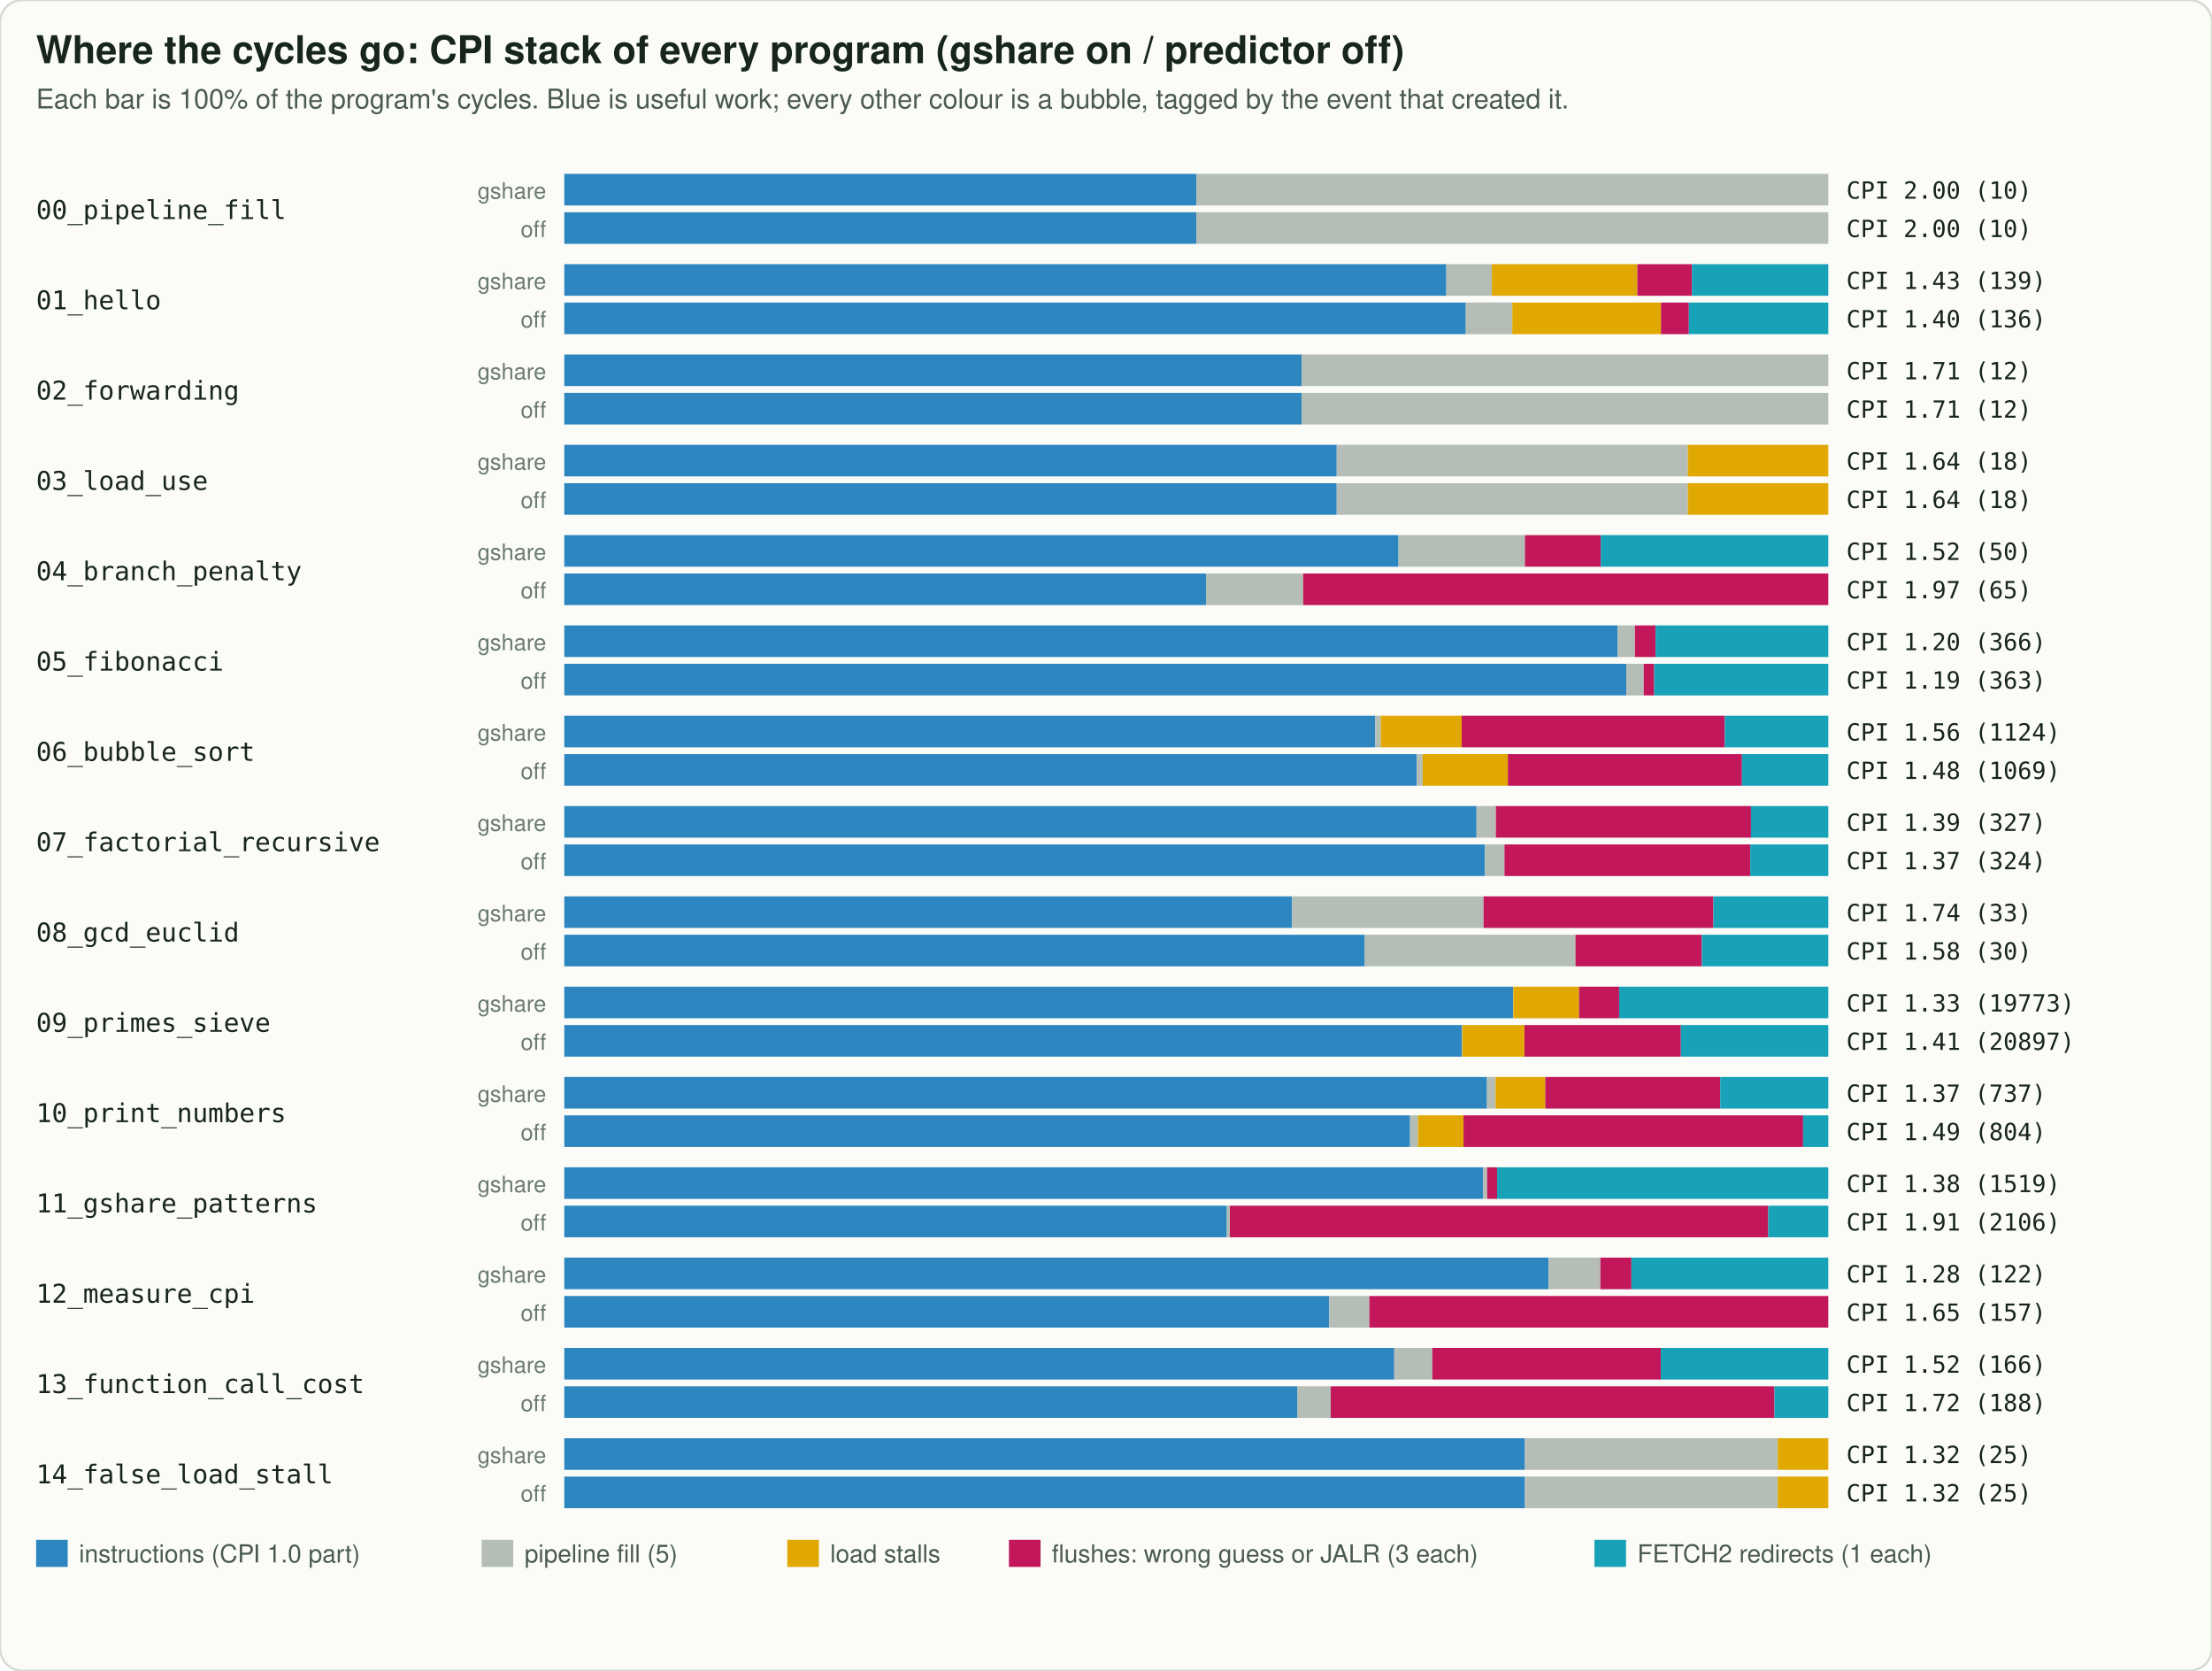
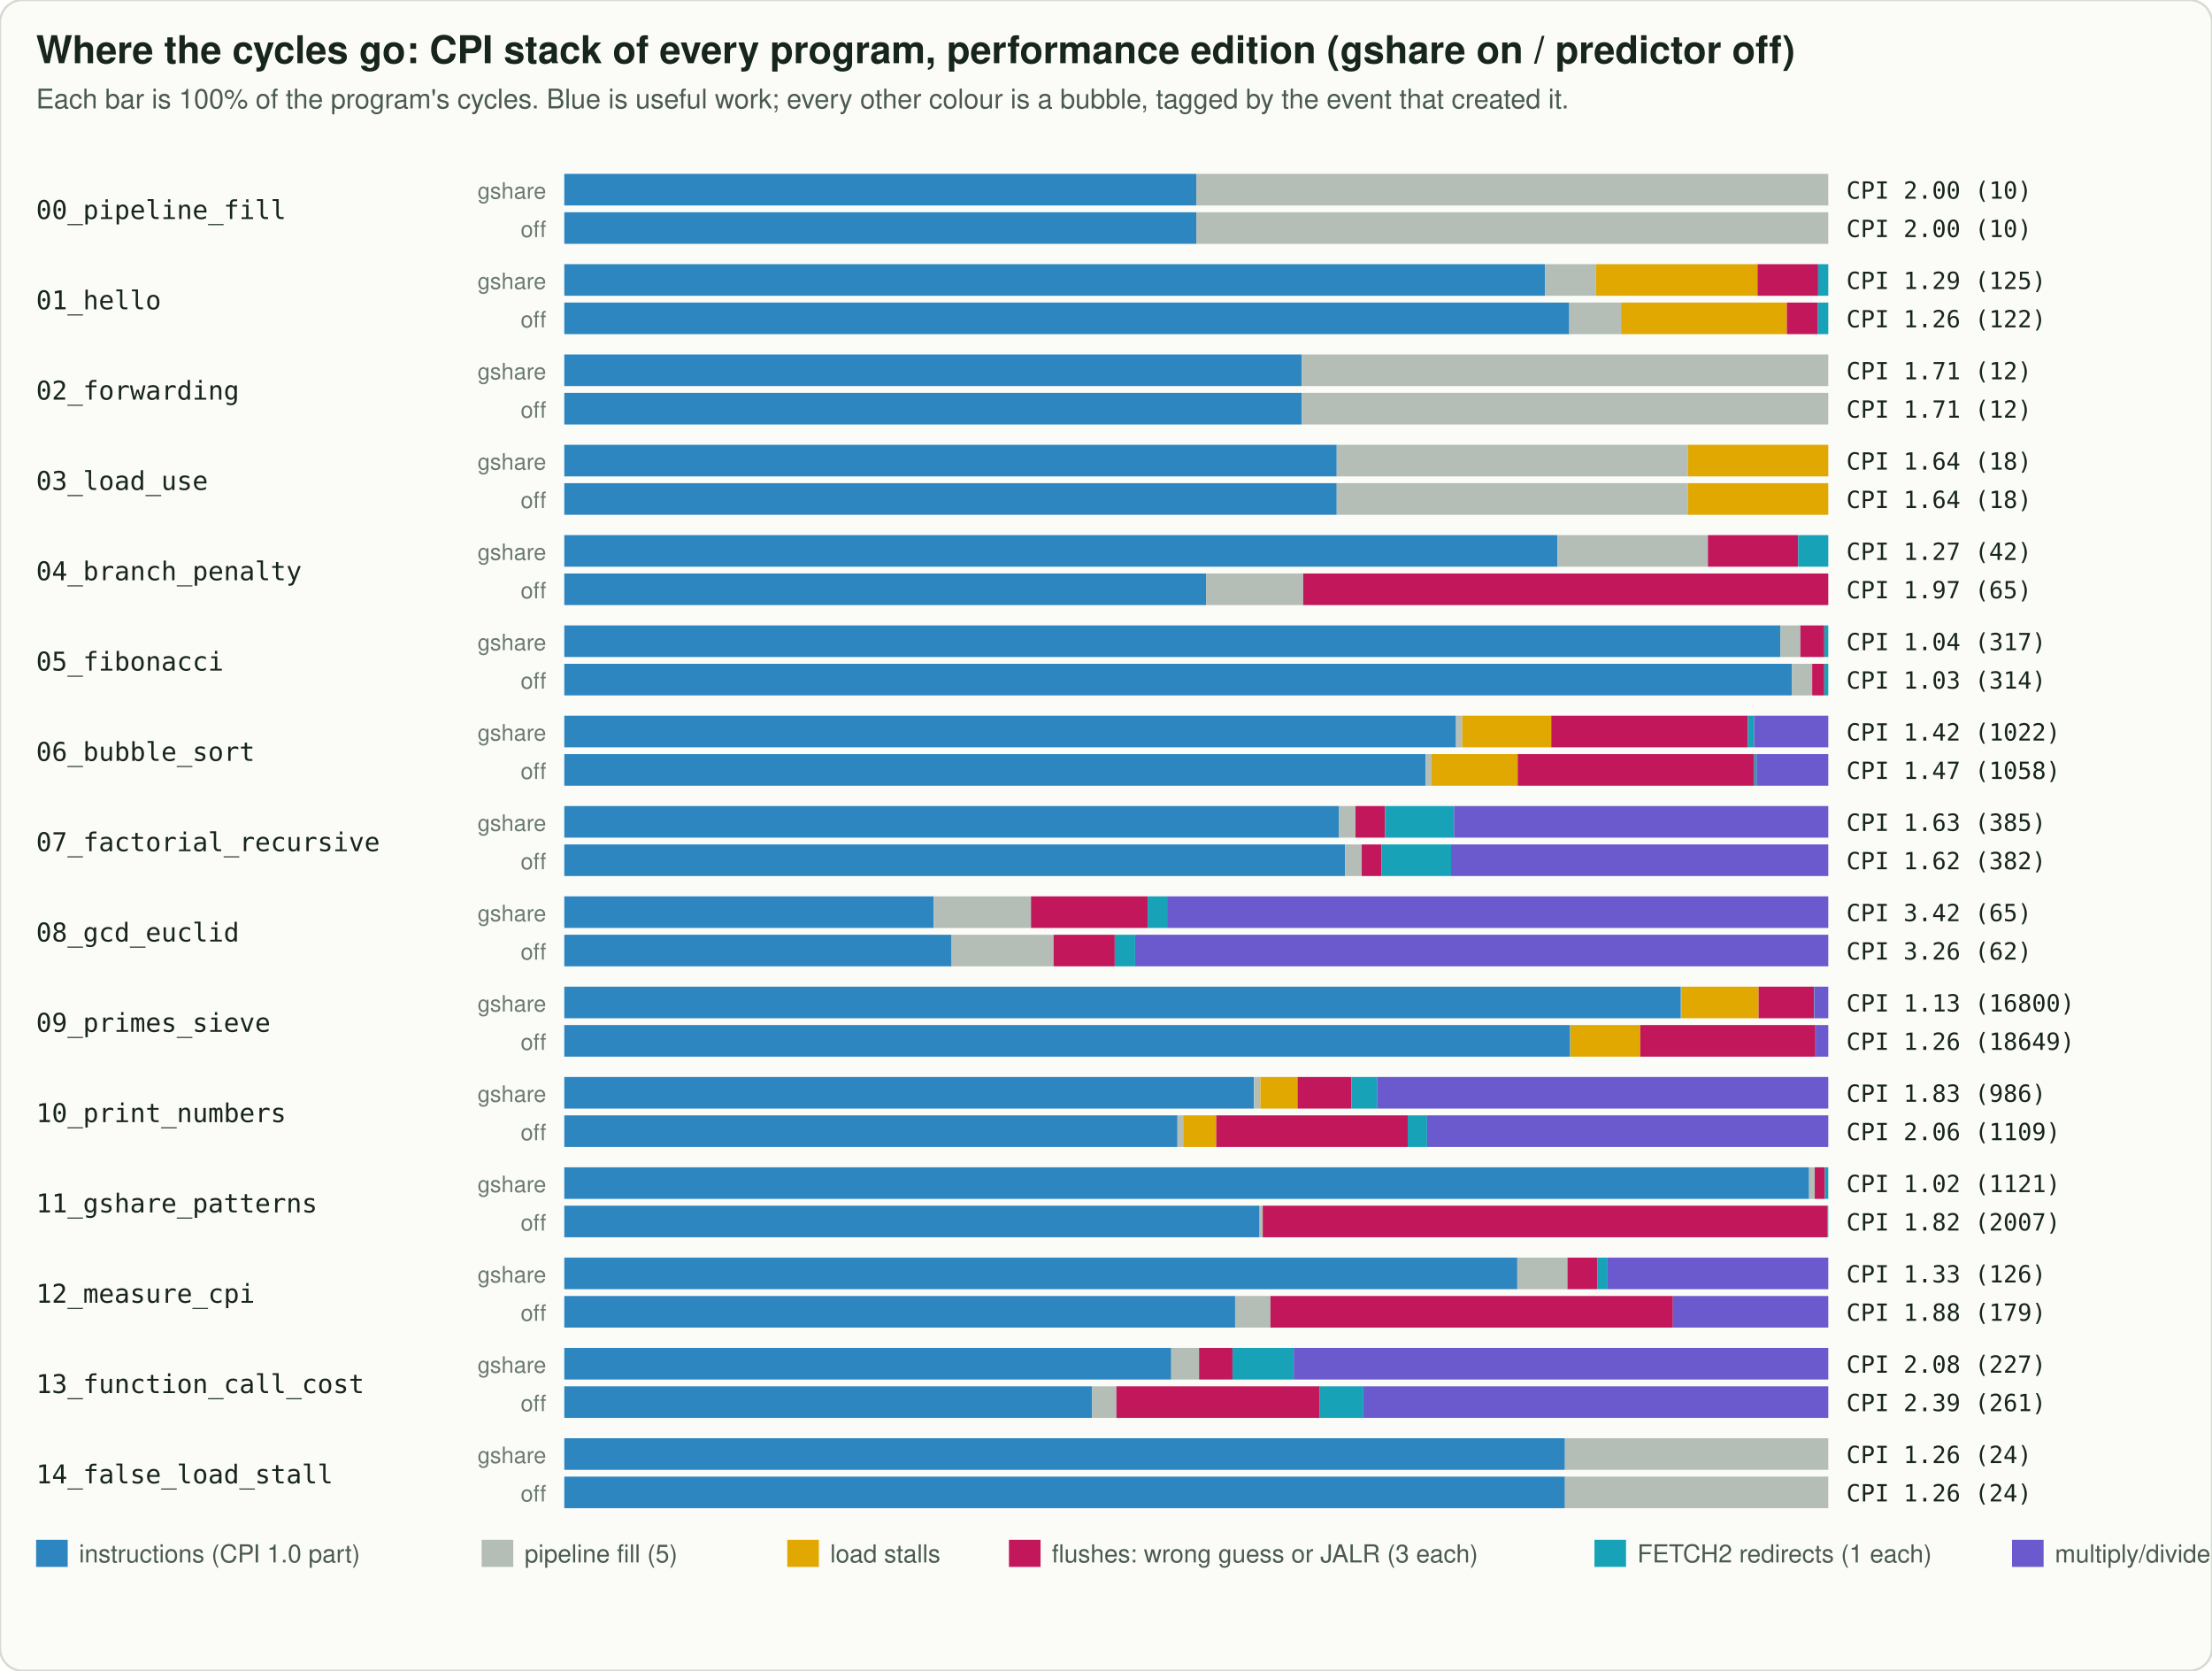
<svg xmlns="http://www.w3.org/2000/svg" viewBox="0 0 980 740" width="980" height="740">
  <rect width="100%" height="100%" rx="10" fill="#FBFCF8" stroke="#D5DBD0" />
-   <text x="16" y="28" font-family="'IBM Plex Sans','Segoe UI',Helvetica,Arial,sans-serif" font-size="17" font-weight="600" fill="#17251D">Where the cycles go: CPI stack of every program (gshare on / predictor off)</text>
+   <text x="16" y="28" font-family="'IBM Plex Sans','Segoe UI',Helvetica,Arial,sans-serif" font-size="17" font-weight="600" fill="#17251D">Where the cycles go: CPI stack of every program, performance edition (gshare on / predictor off)</text>
  <text x="16" y="48" font-family="'IBM Plex Sans','Segoe UI',Helvetica,Arial,sans-serif" font-size="12" fill="#4A5A50">Each bar is 100% of the program's cycles. Blue is useful work; every other colour is a bubble, tagged by the event that created it.</text>
  <text x="16" y="97" font-family="'IBM Plex Mono',Consolas,monospace" font-size="11.5" fill="#17251D">00_pipeline_fill</text>
  <text x="242" y="88" font-family="'IBM Plex Sans','Segoe UI',Helvetica,Arial,sans-serif" font-size="10" fill="#6B7A70" text-anchor="end">gshare</text>
  <rect x="250" y="77" width="280" height="14" fill="#2E86C1" />
  <rect x="530" y="77" width="280" height="14" fill="#B4BDB6" />
  <rect x="810" y="77" width="0" height="14" fill="#E0A800" />
  <rect x="810" y="77" width="0" height="14" fill="#C2185B" />
  <rect x="810" y="77" width="0" height="14" fill="#17A2B8" />
+   <rect x="810" y="77" width="0" height="14" fill="#6A5ACD" />
  <text x="818" y="88" font-family="'IBM Plex Mono',Consolas,monospace" font-size="10.5" fill="#17251D">CPI 2.00  (10)</text>
  <text x="242" y="105" font-family="'IBM Plex Sans','Segoe UI',Helvetica,Arial,sans-serif" font-size="10" fill="#6B7A70" text-anchor="end">off</text>
  <rect x="250" y="94" width="280" height="14" fill="#2E86C1" />
  <rect x="530" y="94" width="280" height="14" fill="#B4BDB6" />
  <rect x="810" y="94" width="0" height="14" fill="#E0A800" />
  <rect x="810" y="94" width="0" height="14" fill="#C2185B" />
  <rect x="810" y="94" width="0" height="14" fill="#17A2B8" />
+   <rect x="810" y="94" width="0" height="14" fill="#6A5ACD" />
  <text x="818" y="105" font-family="'IBM Plex Mono',Consolas,monospace" font-size="10.5" fill="#17251D">CPI 2.00  (10)</text>
  <text x="16" y="137" font-family="'IBM Plex Mono',Consolas,monospace" font-size="11.5" fill="#17251D">01_hello</text>
  <text x="242" y="128" font-family="'IBM Plex Sans','Segoe UI',Helvetica,Arial,sans-serif" font-size="10" fill="#6B7A70" text-anchor="end">gshare</text>
-   <rect x="250" y="117" width="390.791" height="14" fill="#2E86C1" />
-   <rect x="640.791" y="117" width="20.144" height="14" fill="#B4BDB6" />
-   <rect x="660.935" y="117" width="64.46" height="14" fill="#E0A800" />
-   <rect x="725.396" y="117" width="24.173" height="14" fill="#C2185B" />
-   <rect x="749.568" y="117" width="60.432" height="14" fill="#17A2B8" />
-   <text x="818" y="128" font-family="'IBM Plex Mono',Consolas,monospace" font-size="10.5" fill="#17251D">CPI 1.43  (139)</text>
+   <rect x="250" y="117" width="434.56" height="14" fill="#2E86C1" />
+   <rect x="684.56" y="117" width="22.4" height="14" fill="#B4BDB6" />
+   <rect x="706.96" y="117" width="71.68" height="14" fill="#E0A800" />
+   <rect x="778.64" y="117" width="26.88" height="14" fill="#C2185B" />
+   <rect x="805.52" y="117" width="4.48" height="14" fill="#17A2B8" />
+   <rect x="810" y="117" width="0" height="14" fill="#6A5ACD" />
+   <text x="818" y="128" font-family="'IBM Plex Mono',Consolas,monospace" font-size="10.5" fill="#17251D">CPI 1.29  (125)</text>
  <text x="242" y="145" font-family="'IBM Plex Sans','Segoe UI',Helvetica,Arial,sans-serif" font-size="10" fill="#6B7A70" text-anchor="end">off</text>
-   <rect x="250" y="134" width="399.412" height="14" fill="#2E86C1" />
-   <rect x="649.412" y="134" width="20.588" height="14" fill="#B4BDB6" />
-   <rect x="670" y="134" width="65.882" height="14" fill="#E0A800" />
-   <rect x="735.882" y="134" width="12.353" height="14" fill="#C2185B" />
-   <rect x="748.235" y="134" width="61.765" height="14" fill="#17A2B8" />
-   <text x="818" y="145" font-family="'IBM Plex Mono',Consolas,monospace" font-size="10.5" fill="#17251D">CPI 1.40  (136)</text>
+   <rect x="250" y="134" width="445.246" height="14" fill="#2E86C1" />
+   <rect x="695.246" y="134" width="22.951" height="14" fill="#B4BDB6" />
+   <rect x="718.197" y="134" width="73.443" height="14" fill="#E0A800" />
+   <rect x="791.639" y="134" width="13.77" height="14" fill="#C2185B" />
+   <rect x="805.41" y="134" width="4.59" height="14" fill="#17A2B8" />
+   <rect x="810" y="134" width="0" height="14" fill="#6A5ACD" />
+   <text x="818" y="145" font-family="'IBM Plex Mono',Consolas,monospace" font-size="10.5" fill="#17251D">CPI 1.26  (122)</text>
  <text x="16" y="177" font-family="'IBM Plex Mono',Consolas,monospace" font-size="11.5" fill="#17251D">02_forwarding</text>
  <text x="242" y="168" font-family="'IBM Plex Sans','Segoe UI',Helvetica,Arial,sans-serif" font-size="10" fill="#6B7A70" text-anchor="end">gshare</text>
  <rect x="250" y="157" width="326.667" height="14" fill="#2E86C1" />
  <rect x="576.667" y="157" width="233.333" height="14" fill="#B4BDB6" />
  <rect x="810" y="157" width="0" height="14" fill="#E0A800" />
  <rect x="810" y="157" width="0" height="14" fill="#C2185B" />
  <rect x="810" y="157" width="0" height="14" fill="#17A2B8" />
+   <rect x="810" y="157" width="0" height="14" fill="#6A5ACD" />
  <text x="818" y="168" font-family="'IBM Plex Mono',Consolas,monospace" font-size="10.5" fill="#17251D">CPI 1.71  (12)</text>
  <text x="242" y="185" font-family="'IBM Plex Sans','Segoe UI',Helvetica,Arial,sans-serif" font-size="10" fill="#6B7A70" text-anchor="end">off</text>
  <rect x="250" y="174" width="326.667" height="14" fill="#2E86C1" />
  <rect x="576.667" y="174" width="233.333" height="14" fill="#B4BDB6" />
  <rect x="810" y="174" width="0" height="14" fill="#E0A800" />
  <rect x="810" y="174" width="0" height="14" fill="#C2185B" />
  <rect x="810" y="174" width="0" height="14" fill="#17A2B8" />
+   <rect x="810" y="174" width="0" height="14" fill="#6A5ACD" />
  <text x="818" y="185" font-family="'IBM Plex Mono',Consolas,monospace" font-size="10.5" fill="#17251D">CPI 1.71  (12)</text>
  <text x="16" y="217" font-family="'IBM Plex Mono',Consolas,monospace" font-size="11.5" fill="#17251D">03_load_use</text>
  <text x="242" y="208" font-family="'IBM Plex Sans','Segoe UI',Helvetica,Arial,sans-serif" font-size="10" fill="#6B7A70" text-anchor="end">gshare</text>
  <rect x="250" y="197" width="342.222" height="14" fill="#2E86C1" />
  <rect x="592.222" y="197" width="155.556" height="14" fill="#B4BDB6" />
  <rect x="747.778" y="197" width="62.222" height="14" fill="#E0A800" />
  <rect x="810" y="197" width="0" height="14" fill="#C2185B" />
  <rect x="810" y="197" width="0" height="14" fill="#17A2B8" />
+   <rect x="810" y="197" width="0" height="14" fill="#6A5ACD" />
  <text x="818" y="208" font-family="'IBM Plex Mono',Consolas,monospace" font-size="10.5" fill="#17251D">CPI 1.64  (18)</text>
  <text x="242" y="225" font-family="'IBM Plex Sans','Segoe UI',Helvetica,Arial,sans-serif" font-size="10" fill="#6B7A70" text-anchor="end">off</text>
  <rect x="250" y="214" width="342.222" height="14" fill="#2E86C1" />
  <rect x="592.222" y="214" width="155.556" height="14" fill="#B4BDB6" />
  <rect x="747.778" y="214" width="62.222" height="14" fill="#E0A800" />
  <rect x="810" y="214" width="0" height="14" fill="#C2185B" />
  <rect x="810" y="214" width="0" height="14" fill="#17A2B8" />
+   <rect x="810" y="214" width="0" height="14" fill="#6A5ACD" />
  <text x="818" y="225" font-family="'IBM Plex Mono',Consolas,monospace" font-size="10.5" fill="#17251D">CPI 1.64  (18)</text>
  <text x="16" y="257" font-family="'IBM Plex Mono',Consolas,monospace" font-size="11.5" fill="#17251D">04_branch_penalty</text>
  <text x="242" y="248" font-family="'IBM Plex Sans','Segoe UI',Helvetica,Arial,sans-serif" font-size="10" fill="#6B7A70" text-anchor="end">gshare</text>
-   <rect x="250" y="237" width="369.6" height="14" fill="#2E86C1" />
-   <rect x="619.6" y="237" width="56" height="14" fill="#B4BDB6" />
-   <rect x="675.6" y="237" width="0" height="14" fill="#E0A800" />
-   <rect x="675.6" y="237" width="33.6" height="14" fill="#C2185B" />
-   <rect x="709.2" y="237" width="100.8" height="14" fill="#17A2B8" />
-   <text x="818" y="248" font-family="'IBM Plex Mono',Consolas,monospace" font-size="10.5" fill="#17251D">CPI 1.52  (50)</text>
+   <rect x="250" y="237" width="440" height="14" fill="#2E86C1" />
+   <rect x="690" y="237" width="66.667" height="14" fill="#B4BDB6" />
+   <rect x="756.667" y="237" width="0" height="14" fill="#E0A800" />
+   <rect x="756.667" y="237" width="40" height="14" fill="#C2185B" />
+   <rect x="796.667" y="237" width="13.333" height="14" fill="#17A2B8" />
+   <rect x="810" y="237" width="0" height="14" fill="#6A5ACD" />
+   <text x="818" y="248" font-family="'IBM Plex Mono',Consolas,monospace" font-size="10.5" fill="#17251D">CPI 1.27  (42)</text>
  <text x="242" y="265" font-family="'IBM Plex Sans','Segoe UI',Helvetica,Arial,sans-serif" font-size="10" fill="#6B7A70" text-anchor="end">off</text>
  <rect x="250" y="254" width="284.308" height="14" fill="#2E86C1" />
  <rect x="534.308" y="254" width="43.077" height="14" fill="#B4BDB6" />
  <rect x="577.385" y="254" width="0" height="14" fill="#E0A800" />
  <rect x="577.385" y="254" width="232.615" height="14" fill="#C2185B" />
  <rect x="810" y="254" width="0" height="14" fill="#17A2B8" />
+   <rect x="810" y="254" width="0" height="14" fill="#6A5ACD" />
  <text x="818" y="265" font-family="'IBM Plex Mono',Consolas,monospace" font-size="10.5" fill="#17251D">CPI 1.97  (65)</text>
  <text x="16" y="297" font-family="'IBM Plex Mono',Consolas,monospace" font-size="11.5" fill="#17251D">05_fibonacci</text>
  <text x="242" y="288" font-family="'IBM Plex Sans','Segoe UI',Helvetica,Arial,sans-serif" font-size="10" fill="#6B7A70" text-anchor="end">gshare</text>
-   <rect x="250" y="277" width="466.667" height="14" fill="#2E86C1" />
-   <rect x="716.667" y="277" width="7.65" height="14" fill="#B4BDB6" />
-   <rect x="724.317" y="277" width="0" height="14" fill="#E0A800" />
-   <rect x="724.317" y="277" width="9.18" height="14" fill="#C2185B" />
-   <rect x="733.497" y="277" width="76.503" height="14" fill="#17A2B8" />
-   <text x="818" y="288" font-family="'IBM Plex Mono',Consolas,monospace" font-size="10.5" fill="#17251D">CPI 1.20  (366)</text>
+   <rect x="250" y="277" width="538.801" height="14" fill="#2E86C1" />
+   <rect x="788.801" y="277" width="8.833" height="14" fill="#B4BDB6" />
+   <rect x="797.634" y="277" width="0" height="14" fill="#E0A800" />
+   <rect x="797.634" y="277" width="10.599" height="14" fill="#C2185B" />
+   <rect x="808.233" y="277" width="1.767" height="14" fill="#17A2B8" />
+   <rect x="810" y="277" width="0" height="14" fill="#6A5ACD" />
+   <text x="818" y="288" font-family="'IBM Plex Mono',Consolas,monospace" font-size="10.5" fill="#17251D">CPI 1.04  (317)</text>
  <text x="242" y="305" font-family="'IBM Plex Sans','Segoe UI',Helvetica,Arial,sans-serif" font-size="10" fill="#6B7A70" text-anchor="end">off</text>
-   <rect x="250" y="294" width="470.523" height="14" fill="#2E86C1" />
-   <rect x="720.523" y="294" width="7.713" height="14" fill="#B4BDB6" />
-   <rect x="728.237" y="294" width="0" height="14" fill="#E0A800" />
-   <rect x="728.237" y="294" width="4.628" height="14" fill="#C2185B" />
-   <rect x="732.865" y="294" width="77.135" height="14" fill="#17A2B8" />
-   <text x="818" y="305" font-family="'IBM Plex Mono',Consolas,monospace" font-size="10.5" fill="#17251D">CPI 1.19  (363)</text>
+   <rect x="250" y="294" width="543.949" height="14" fill="#2E86C1" />
+   <rect x="793.949" y="294" width="8.917" height="14" fill="#B4BDB6" />
+   <rect x="802.866" y="294" width="0" height="14" fill="#E0A800" />
+   <rect x="802.866" y="294" width="5.35" height="14" fill="#C2185B" />
+   <rect x="808.217" y="294" width="1.783" height="14" fill="#17A2B8" />
+   <rect x="810" y="294" width="0" height="14" fill="#6A5ACD" />
+   <text x="818" y="305" font-family="'IBM Plex Mono',Consolas,monospace" font-size="10.5" fill="#17251D">CPI 1.03  (314)</text>
  <text x="16" y="337" font-family="'IBM Plex Mono',Consolas,monospace" font-size="11.5" fill="#17251D">06_bubble_sort</text>
  <text x="242" y="328" font-family="'IBM Plex Sans','Segoe UI',Helvetica,Arial,sans-serif" font-size="10" fill="#6B7A70" text-anchor="end">gshare</text>
-   <rect x="250" y="317" width="359.217" height="14" fill="#2E86C1" />
-   <rect x="609.217" y="317" width="2.491" height="14" fill="#B4BDB6" />
-   <rect x="611.708" y="317" width="35.872" height="14" fill="#E0A800" />
-   <rect x="647.58" y="317" width="116.584" height="14" fill="#C2185B" />
-   <rect x="764.164" y="317" width="45.836" height="14" fill="#17A2B8" />
-   <text x="818" y="328" font-family="'IBM Plex Mono',Consolas,monospace" font-size="10.5" fill="#17251D">CPI 1.56  (1124)</text>
+   <rect x="250" y="317" width="395.068" height="14" fill="#2E86C1" />
+   <rect x="645.068" y="317" width="2.74" height="14" fill="#B4BDB6" />
+   <rect x="647.808" y="317" width="39.452" height="14" fill="#E0A800" />
+   <rect x="687.26" y="317" width="87.123" height="14" fill="#C2185B" />
+   <rect x="774.384" y="317" width="2.74" height="14" fill="#17A2B8" />
+   <rect x="777.123" y="317" width="32.877" height="14" fill="#6A5ACD" />
+   <text x="818" y="328" font-family="'IBM Plex Mono',Consolas,monospace" font-size="10.5" fill="#17251D">CPI 1.42  (1022)</text>
  <text x="242" y="345" font-family="'IBM Plex Sans','Segoe UI',Helvetica,Arial,sans-serif" font-size="10" fill="#6B7A70" text-anchor="end">off</text>
-   <rect x="250" y="334" width="377.699" height="14" fill="#2E86C1" />
-   <rect x="627.699" y="334" width="2.619" height="14" fill="#B4BDB6" />
-   <rect x="630.318" y="334" width="37.717" height="14" fill="#E0A800" />
-   <rect x="668.036" y="334" width="103.723" height="14" fill="#C2185B" />
-   <rect x="771.759" y="334" width="38.241" height="14" fill="#17A2B8" />
-   <text x="818" y="345" font-family="'IBM Plex Mono',Consolas,monospace" font-size="10.5" fill="#17251D">CPI 1.48  (1069)</text>
+   <rect x="250" y="334" width="381.626" height="14" fill="#2E86C1" />
+   <rect x="631.626" y="334" width="2.647" height="14" fill="#B4BDB6" />
+   <rect x="634.272" y="334" width="38.11" height="14" fill="#E0A800" />
+   <rect x="672.382" y="334" width="104.802" height="14" fill="#C2185B" />
+   <rect x="777.183" y="334" width="1.059" height="14" fill="#17A2B8" />
+   <rect x="778.242" y="334" width="31.758" height="14" fill="#6A5ACD" />
+   <text x="818" y="345" font-family="'IBM Plex Mono',Consolas,monospace" font-size="10.5" fill="#17251D">CPI 1.47  (1058)</text>
  <text x="16" y="377" font-family="'IBM Plex Mono',Consolas,monospace" font-size="11.5" fill="#17251D">07_factorial_recursive</text>
  <text x="242" y="368" font-family="'IBM Plex Sans','Segoe UI',Helvetica,Arial,sans-serif" font-size="10" fill="#6B7A70" text-anchor="end">gshare</text>
-   <rect x="250" y="357" width="404.159" height="14" fill="#2E86C1" />
-   <rect x="654.159" y="357" width="8.563" height="14" fill="#B4BDB6" />
-   <rect x="662.722" y="357" width="0" height="14" fill="#E0A800" />
-   <rect x="662.722" y="357" width="113.028" height="14" fill="#C2185B" />
-   <rect x="775.749" y="357" width="34.251" height="14" fill="#17A2B8" />
-   <text x="818" y="368" font-family="'IBM Plex Mono',Consolas,monospace" font-size="10.5" fill="#17251D">CPI 1.39  (327)</text>
+   <rect x="250" y="357" width="343.273" height="14" fill="#2E86C1" />
+   <rect x="593.273" y="357" width="7.273" height="14" fill="#B4BDB6" />
+   <rect x="600.545" y="357" width="0" height="14" fill="#E0A800" />
+   <rect x="600.545" y="357" width="13.091" height="14" fill="#C2185B" />
+   <rect x="613.636" y="357" width="30.545" height="14" fill="#17A2B8" />
+   <rect x="644.182" y="357" width="165.818" height="14" fill="#6A5ACD" />
+   <text x="818" y="368" font-family="'IBM Plex Mono',Consolas,monospace" font-size="10.5" fill="#17251D">CPI 1.63  (385)</text>
  <text x="242" y="385" font-family="'IBM Plex Sans','Segoe UI',Helvetica,Arial,sans-serif" font-size="10" fill="#6B7A70" text-anchor="end">off</text>
-   <rect x="250" y="374" width="407.901" height="14" fill="#2E86C1" />
-   <rect x="657.901" y="374" width="8.642" height="14" fill="#B4BDB6" />
-   <rect x="666.543" y="374" width="0" height="14" fill="#E0A800" />
-   <rect x="666.543" y="374" width="108.889" height="14" fill="#C2185B" />
-   <rect x="775.432" y="374" width="34.568" height="14" fill="#17A2B8" />
-   <text x="818" y="385" font-family="'IBM Plex Mono',Consolas,monospace" font-size="10.5" fill="#17251D">CPI 1.37  (324)</text>
+   <rect x="250" y="374" width="345.969" height="14" fill="#2E86C1" />
+   <rect x="595.969" y="374" width="7.33" height="14" fill="#B4BDB6" />
+   <rect x="603.298" y="374" width="0" height="14" fill="#E0A800" />
+   <rect x="603.298" y="374" width="8.796" height="14" fill="#C2185B" />
+   <rect x="612.094" y="374" width="30.785" height="14" fill="#17A2B8" />
+   <rect x="642.88" y="374" width="167.12" height="14" fill="#6A5ACD" />
+   <text x="818" y="385" font-family="'IBM Plex Mono',Consolas,monospace" font-size="10.5" fill="#17251D">CPI 1.62  (382)</text>
  <text x="16" y="417" font-family="'IBM Plex Mono',Consolas,monospace" font-size="11.5" fill="#17251D">08_gcd_euclid</text>
  <text x="242" y="408" font-family="'IBM Plex Sans','Segoe UI',Helvetica,Arial,sans-serif" font-size="10" fill="#6B7A70" text-anchor="end">gshare</text>
-   <rect x="250" y="397" width="322.424" height="14" fill="#2E86C1" />
-   <rect x="572.424" y="397" width="84.848" height="14" fill="#B4BDB6" />
-   <rect x="657.273" y="397" width="0" height="14" fill="#E0A800" />
-   <rect x="657.273" y="397" width="101.818" height="14" fill="#C2185B" />
-   <rect x="759.091" y="397" width="50.909" height="14" fill="#17A2B8" />
-   <text x="818" y="408" font-family="'IBM Plex Mono',Consolas,monospace" font-size="10.5" fill="#17251D">CPI 1.74  (33)</text>
+   <rect x="250" y="397" width="163.692" height="14" fill="#2E86C1" />
+   <rect x="413.692" y="397" width="43.077" height="14" fill="#B4BDB6" />
+   <rect x="456.769" y="397" width="0" height="14" fill="#E0A800" />
+   <rect x="456.769" y="397" width="51.692" height="14" fill="#C2185B" />
+   <rect x="508.462" y="397" width="8.615" height="14" fill="#17A2B8" />
+   <rect x="517.077" y="397" width="292.923" height="14" fill="#6A5ACD" />
+   <text x="818" y="408" font-family="'IBM Plex Mono',Consolas,monospace" font-size="10.5" fill="#17251D">CPI 3.42  (65)</text>
  <text x="242" y="425" font-family="'IBM Plex Sans','Segoe UI',Helvetica,Arial,sans-serif" font-size="10" fill="#6B7A70" text-anchor="end">off</text>
-   <rect x="250" y="414" width="354.667" height="14" fill="#2E86C1" />
-   <rect x="604.667" y="414" width="93.333" height="14" fill="#B4BDB6" />
-   <rect x="698" y="414" width="0" height="14" fill="#E0A800" />
-   <rect x="698" y="414" width="56" height="14" fill="#C2185B" />
-   <rect x="754" y="414" width="56" height="14" fill="#17A2B8" />
-   <text x="818" y="425" font-family="'IBM Plex Mono',Consolas,monospace" font-size="10.5" fill="#17251D">CPI 1.58  (30)</text>
+   <rect x="250" y="414" width="171.613" height="14" fill="#2E86C1" />
+   <rect x="421.613" y="414" width="45.161" height="14" fill="#B4BDB6" />
+   <rect x="466.774" y="414" width="0" height="14" fill="#E0A800" />
+   <rect x="466.774" y="414" width="27.097" height="14" fill="#C2185B" />
+   <rect x="493.871" y="414" width="9.032" height="14" fill="#17A2B8" />
+   <rect x="502.903" y="414" width="307.097" height="14" fill="#6A5ACD" />
+   <text x="818" y="425" font-family="'IBM Plex Mono',Consolas,monospace" font-size="10.5" fill="#17251D">CPI 3.26  (62)</text>
  <text x="16" y="457" font-family="'IBM Plex Mono',Consolas,monospace" font-size="11.5" fill="#17251D">09_primes_sieve</text>
  <text x="242" y="448" font-family="'IBM Plex Sans','Segoe UI',Helvetica,Arial,sans-serif" font-size="10" fill="#6B7A70" text-anchor="end">gshare</text>
-   <rect x="250" y="437" width="420.319" height="14" fill="#2E86C1" />
-   <rect x="670.319" y="437" width="0.142" height="14" fill="#B4BDB6" />
-   <rect x="670.46" y="437" width="29.114" height="14" fill="#E0A800" />
-   <rect x="699.575" y="437" width="17.758" height="14" fill="#C2185B" />
-   <rect x="717.332" y="437" width="92.668" height="14" fill="#17A2B8" />
-   <text x="818" y="448" font-family="'IBM Plex Mono',Consolas,monospace" font-size="10.5" fill="#17251D">CPI 1.33  (19773)</text>
+   <rect x="250" y="437" width="494.7" height="14" fill="#2E86C1" />
+   <rect x="744.7" y="437" width="0.167" height="14" fill="#B4BDB6" />
+   <rect x="744.867" y="437" width="34.267" height="14" fill="#E0A800" />
+   <rect x="779.133" y="437" width="24.5" height="14" fill="#C2185B" />
+   <rect x="803.633" y="437" width="0.167" height="14" fill="#17A2B8" />
+   <rect x="803.8" y="437" width="6.2" height="14" fill="#6A5ACD" />
+   <text x="818" y="448" font-family="'IBM Plex Mono',Consolas,monospace" font-size="10.5" fill="#17251D">CPI 1.13  (16800)</text>
  <text x="242" y="465" font-family="'IBM Plex Sans','Segoe UI',Helvetica,Arial,sans-serif" font-size="10" fill="#6B7A70" text-anchor="end">off</text>
-   <rect x="250" y="454" width="397.711" height="14" fill="#2E86C1" />
-   <rect x="647.711" y="454" width="0.134" height="14" fill="#B4BDB6" />
-   <rect x="647.845" y="454" width="27.548" height="14" fill="#E0A800" />
-   <rect x="675.393" y="454" width="69.3" height="14" fill="#C2185B" />
-   <rect x="744.693" y="454" width="65.307" height="14" fill="#17A2B8" />
-   <text x="818" y="465" font-family="'IBM Plex Mono',Consolas,monospace" font-size="10.5" fill="#17251D">CPI 1.41  (20897)</text>
+   <rect x="250" y="454" width="445.652" height="14" fill="#2E86C1" />
+   <rect x="695.652" y="454" width="0.15" height="14" fill="#B4BDB6" />
+   <rect x="695.802" y="454" width="30.869" height="14" fill="#E0A800" />
+   <rect x="726.671" y="454" width="77.653" height="14" fill="#C2185B" />
+   <rect x="804.325" y="454" width="0.09" height="14" fill="#17A2B8" />
+   <rect x="804.415" y="454" width="5.585" height="14" fill="#6A5ACD" />
+   <text x="818" y="465" font-family="'IBM Plex Mono',Consolas,monospace" font-size="10.5" fill="#17251D">CPI 1.26  (18649)</text>
  <text x="16" y="497" font-family="'IBM Plex Mono',Consolas,monospace" font-size="11.5" fill="#17251D">10_print_numbers</text>
  <text x="242" y="488" font-family="'IBM Plex Sans','Segoe UI',Helvetica,Arial,sans-serif" font-size="10" fill="#6B7A70" text-anchor="end">gshare</text>
-   <rect x="250" y="477" width="408.792" height="14" fill="#2E86C1" />
-   <rect x="658.792" y="477" width="3.799" height="14" fill="#B4BDB6" />
-   <rect x="662.592" y="477" width="22.035" height="14" fill="#E0A800" />
-   <rect x="684.627" y="477" width="77.503" height="14" fill="#C2185B" />
-   <rect x="762.13" y="477" width="47.87" height="14" fill="#17A2B8" />
-   <text x="818" y="488" font-family="'IBM Plex Mono',Consolas,monospace" font-size="10.5" fill="#17251D">CPI 1.37  (737)</text>
+   <rect x="250" y="477" width="305.558" height="14" fill="#2E86C1" />
+   <rect x="555.558" y="477" width="2.84" height="14" fill="#B4BDB6" />
+   <rect x="558.398" y="477" width="16.471" height="14" fill="#E0A800" />
+   <rect x="574.868" y="477" width="23.854" height="14" fill="#C2185B" />
+   <rect x="598.722" y="477" width="11.359" height="14" fill="#17A2B8" />
+   <rect x="610.081" y="477" width="199.919" height="14" fill="#6A5ACD" />
+   <text x="818" y="488" font-family="'IBM Plex Mono',Consolas,monospace" font-size="10.5" fill="#17251D">CPI 1.83  (986)</text>
  <text x="242" y="505" font-family="'IBM Plex Sans','Segoe UI',Helvetica,Arial,sans-serif" font-size="10" fill="#6B7A70" text-anchor="end">off</text>
-   <rect x="250" y="494" width="374.726" height="14" fill="#2E86C1" />
-   <rect x="624.726" y="494" width="3.483" height="14" fill="#B4BDB6" />
-   <rect x="628.209" y="494" width="20.199" height="14" fill="#E0A800" />
-   <rect x="648.408" y="494" width="150.448" height="14" fill="#C2185B" />
-   <rect x="798.856" y="494" width="11.144" height="14" fill="#17A2B8" />
-   <text x="818" y="505" font-family="'IBM Plex Mono',Consolas,monospace" font-size="10.5" fill="#17251D">CPI 1.49  (804)</text>
+   <rect x="250" y="494" width="271.668" height="14" fill="#2E86C1" />
+   <rect x="521.668" y="494" width="2.525" height="14" fill="#B4BDB6" />
+   <rect x="524.193" y="494" width="14.644" height="14" fill="#E0A800" />
+   <rect x="538.837" y="494" width="84.833" height="14" fill="#C2185B" />
+   <rect x="623.67" y="494" width="8.584" height="14" fill="#17A2B8" />
+   <rect x="632.254" y="494" width="177.746" height="14" fill="#6A5ACD" />
+   <text x="818" y="505" font-family="'IBM Plex Mono',Consolas,monospace" font-size="10.5" fill="#17251D">CPI 2.06  (1109)</text>
  <text x="16" y="537" font-family="'IBM Plex Mono',Consolas,monospace" font-size="11.5" fill="#17251D">11_gshare_patterns</text>
  <text x="242" y="528" font-family="'IBM Plex Sans','Segoe UI',Helvetica,Arial,sans-serif" font-size="10" fill="#6B7A70" text-anchor="end">gshare</text>
-   <rect x="250" y="517" width="407.005" height="14" fill="#2E86C1" />
-   <rect x="657.005" y="517" width="1.843" height="14" fill="#B4BDB6" />
-   <rect x="658.848" y="517" width="0" height="14" fill="#E0A800" />
-   <rect x="658.848" y="517" width="4.424" height="14" fill="#C2185B" />
-   <rect x="663.272" y="517" width="146.728" height="14" fill="#17A2B8" />
-   <text x="818" y="528" font-family="'IBM Plex Mono',Consolas,monospace" font-size="10.5" fill="#17251D">CPI 1.38  (1519)</text>
+   <rect x="250" y="517" width="551.508" height="14" fill="#2E86C1" />
+   <rect x="801.508" y="517" width="2.498" height="14" fill="#B4BDB6" />
+   <rect x="804.005" y="517" width="0" height="14" fill="#E0A800" />
+   <rect x="804.005" y="517" width="4.496" height="14" fill="#C2185B" />
+   <rect x="808.501" y="517" width="1.499" height="14" fill="#17A2B8" />
+   <rect x="810" y="517" width="0" height="14" fill="#6A5ACD" />
+   <text x="818" y="528" font-family="'IBM Plex Mono',Consolas,monospace" font-size="10.5" fill="#17251D">CPI 1.02  (1121)</text>
  <text x="242" y="545" font-family="'IBM Plex Sans','Segoe UI',Helvetica,Arial,sans-serif" font-size="10" fill="#6B7A70" text-anchor="end">off</text>
-   <rect x="250" y="534" width="293.561" height="14" fill="#2E86C1" />
-   <rect x="543.561" y="534" width="1.33" height="14" fill="#B4BDB6" />
-   <rect x="544.891" y="534" width="0" height="14" fill="#E0A800" />
-   <rect x="544.891" y="534" width="238.519" height="14" fill="#C2185B" />
-   <rect x="783.409" y="534" width="26.591" height="14" fill="#17A2B8" />
-   <text x="818" y="545" font-family="'IBM Plex Mono',Consolas,monospace" font-size="10.5" fill="#17251D">CPI 1.91  (2106)</text>
+   <rect x="250" y="534" width="308.042" height="14" fill="#2E86C1" />
+   <rect x="558.042" y="534" width="1.395" height="14" fill="#B4BDB6" />
+   <rect x="559.437" y="534" width="0" height="14" fill="#E0A800" />
+   <rect x="559.437" y="534" width="250.284" height="14" fill="#C2185B" />
+   <rect x="809.721" y="534" width="0.279" height="14" fill="#17A2B8" />
+   <rect x="810" y="534" width="0" height="14" fill="#6A5ACD" />
+   <text x="818" y="545" font-family="'IBM Plex Mono',Consolas,monospace" font-size="10.5" fill="#17251D">CPI 1.82  (2007)</text>
  <text x="16" y="577" font-family="'IBM Plex Mono',Consolas,monospace" font-size="11.5" fill="#17251D">12_measure_cpi</text>
  <text x="242" y="568" font-family="'IBM Plex Sans','Segoe UI',Helvetica,Arial,sans-serif" font-size="10" fill="#6B7A70" text-anchor="end">gshare</text>
-   <rect x="250" y="557" width="436.066" height="14" fill="#2E86C1" />
-   <rect x="686.066" y="557" width="22.951" height="14" fill="#B4BDB6" />
-   <rect x="709.016" y="557" width="0" height="14" fill="#E0A800" />
-   <rect x="709.016" y="557" width="13.77" height="14" fill="#C2185B" />
-   <rect x="722.787" y="557" width="87.213" height="14" fill="#17A2B8" />
-   <text x="818" y="568" font-family="'IBM Plex Mono',Consolas,monospace" font-size="10.5" fill="#17251D">CPI 1.28  (122)</text>
+   <rect x="250" y="557" width="422.222" height="14" fill="#2E86C1" />
+   <rect x="672.222" y="557" width="22.222" height="14" fill="#B4BDB6" />
+   <rect x="694.444" y="557" width="0" height="14" fill="#E0A800" />
+   <rect x="694.444" y="557" width="13.333" height="14" fill="#C2185B" />
+   <rect x="707.778" y="557" width="4.444" height="14" fill="#17A2B8" />
+   <rect x="712.222" y="557" width="97.778" height="14" fill="#6A5ACD" />
+   <text x="818" y="568" font-family="'IBM Plex Mono',Consolas,monospace" font-size="10.5" fill="#17251D">CPI 1.33  (126)</text>
  <text x="242" y="585" font-family="'IBM Plex Sans','Segoe UI',Helvetica,Arial,sans-serif" font-size="10" fill="#6B7A70" text-anchor="end">off</text>
-   <rect x="250" y="574" width="338.854" height="14" fill="#2E86C1" />
-   <rect x="588.854" y="574" width="17.834" height="14" fill="#B4BDB6" />
-   <rect x="606.688" y="574" width="0" height="14" fill="#E0A800" />
-   <rect x="606.688" y="574" width="203.312" height="14" fill="#C2185B" />
-   <rect x="810" y="574" width="0" height="14" fill="#17A2B8" />
-   <text x="818" y="585" font-family="'IBM Plex Mono',Consolas,monospace" font-size="10.5" fill="#17251D">CPI 1.65  (157)</text>
+   <rect x="250" y="574" width="297.207" height="14" fill="#2E86C1" />
+   <rect x="547.207" y="574" width="15.642" height="14" fill="#B4BDB6" />
+   <rect x="562.849" y="574" width="0" height="14" fill="#E0A800" />
+   <rect x="562.849" y="574" width="178.324" height="14" fill="#C2185B" />
+   <rect x="741.173" y="574" width="0" height="14" fill="#17A2B8" />
+   <rect x="741.173" y="574" width="68.827" height="14" fill="#6A5ACD" />
+   <text x="818" y="585" font-family="'IBM Plex Mono',Consolas,monospace" font-size="10.5" fill="#17251D">CPI 1.88  (179)</text>
  <text x="16" y="617" font-family="'IBM Plex Mono',Consolas,monospace" font-size="11.5" fill="#17251D">13_function_call_cost</text>
  <text x="242" y="608" font-family="'IBM Plex Sans','Segoe UI',Helvetica,Arial,sans-serif" font-size="10" fill="#6B7A70" text-anchor="end">gshare</text>
-   <rect x="250" y="597" width="367.711" height="14" fill="#2E86C1" />
-   <rect x="617.711" y="597" width="16.867" height="14" fill="#B4BDB6" />
-   <rect x="634.578" y="597" width="0" height="14" fill="#E0A800" />
-   <rect x="634.578" y="597" width="101.205" height="14" fill="#C2185B" />
-   <rect x="735.783" y="597" width="74.217" height="14" fill="#17A2B8" />
-   <text x="818" y="608" font-family="'IBM Plex Mono',Consolas,monospace" font-size="10.5" fill="#17251D">CPI 1.52  (166)</text>
+   <rect x="250" y="597" width="268.899" height="14" fill="#2E86C1" />
+   <rect x="518.899" y="597" width="12.335" height="14" fill="#B4BDB6" />
+   <rect x="531.233" y="597" width="0" height="14" fill="#E0A800" />
+   <rect x="531.233" y="597" width="14.802" height="14" fill="#C2185B" />
+   <rect x="546.035" y="597" width="27.137" height="14" fill="#17A2B8" />
+   <rect x="573.172" y="597" width="236.828" height="14" fill="#6A5ACD" />
+   <text x="818" y="608" font-family="'IBM Plex Mono',Consolas,monospace" font-size="10.5" fill="#17251D">CPI 2.08  (227)</text>
  <text x="242" y="625" font-family="'IBM Plex Sans','Segoe UI',Helvetica,Arial,sans-serif" font-size="10" fill="#6B7A70" text-anchor="end">off</text>
-   <rect x="250" y="614" width="324.681" height="14" fill="#2E86C1" />
-   <rect x="574.681" y="614" width="14.894" height="14" fill="#B4BDB6" />
-   <rect x="589.574" y="614" width="0" height="14" fill="#E0A800" />
-   <rect x="589.574" y="614" width="196.596" height="14" fill="#C2185B" />
-   <rect x="786.17" y="614" width="23.83" height="14" fill="#17A2B8" />
-   <text x="818" y="625" font-family="'IBM Plex Mono',Consolas,monospace" font-size="10.5" fill="#17251D">CPI 1.72  (188)</text>
+   <rect x="250" y="614" width="233.87" height="14" fill="#2E86C1" />
+   <rect x="483.87" y="614" width="10.728" height="14" fill="#B4BDB6" />
+   <rect x="494.598" y="614" width="0" height="14" fill="#E0A800" />
+   <rect x="494.598" y="614" width="90.115" height="14" fill="#C2185B" />
+   <rect x="584.713" y="614" width="19.31" height="14" fill="#17A2B8" />
+   <rect x="604.023" y="614" width="205.977" height="14" fill="#6A5ACD" />
+   <text x="818" y="625" font-family="'IBM Plex Mono',Consolas,monospace" font-size="10.5" fill="#17251D">CPI 2.39  (261)</text>
  <text x="16" y="657" font-family="'IBM Plex Mono',Consolas,monospace" font-size="11.5" fill="#17251D">14_false_load_stall</text>
  <text x="242" y="648" font-family="'IBM Plex Sans','Segoe UI',Helvetica,Arial,sans-serif" font-size="10" fill="#6B7A70" text-anchor="end">gshare</text>
-   <rect x="250" y="637" width="425.6" height="14" fill="#2E86C1" />
-   <rect x="675.6" y="637" width="112" height="14" fill="#B4BDB6" />
-   <rect x="787.6" y="637" width="22.4" height="14" fill="#E0A800" />
+   <rect x="250" y="637" width="443.333" height="14" fill="#2E86C1" />
+   <rect x="693.333" y="637" width="116.667" height="14" fill="#B4BDB6" />
+   <rect x="810" y="637" width="0" height="14" fill="#E0A800" />
  <rect x="810" y="637" width="0" height="14" fill="#C2185B" />
  <rect x="810" y="637" width="0" height="14" fill="#17A2B8" />
-   <text x="818" y="648" font-family="'IBM Plex Mono',Consolas,monospace" font-size="10.5" fill="#17251D">CPI 1.32  (25)</text>
+   <rect x="810" y="637" width="0" height="14" fill="#6A5ACD" />
+   <text x="818" y="648" font-family="'IBM Plex Mono',Consolas,monospace" font-size="10.5" fill="#17251D">CPI 1.26  (24)</text>
  <text x="242" y="665" font-family="'IBM Plex Sans','Segoe UI',Helvetica,Arial,sans-serif" font-size="10" fill="#6B7A70" text-anchor="end">off</text>
-   <rect x="250" y="654" width="425.6" height="14" fill="#2E86C1" />
-   <rect x="675.6" y="654" width="112" height="14" fill="#B4BDB6" />
-   <rect x="787.6" y="654" width="22.4" height="14" fill="#E0A800" />
+   <rect x="250" y="654" width="443.333" height="14" fill="#2E86C1" />
+   <rect x="693.333" y="654" width="116.667" height="14" fill="#B4BDB6" />
+   <rect x="810" y="654" width="0" height="14" fill="#E0A800" />
  <rect x="810" y="654" width="0" height="14" fill="#C2185B" />
  <rect x="810" y="654" width="0" height="14" fill="#17A2B8" />
-   <text x="818" y="665" font-family="'IBM Plex Mono',Consolas,monospace" font-size="10.5" fill="#17251D">CPI 1.32  (25)</text>
+   <rect x="810" y="654" width="0" height="14" fill="#6A5ACD" />
+   <text x="818" y="665" font-family="'IBM Plex Mono',Consolas,monospace" font-size="10.5" fill="#17251D">CPI 1.26  (24)</text>
  <rect x="16" y="682" width="14" height="12" fill="#2E86C1" />
  <text x="35" y="692" font-family="'IBM Plex Sans','Segoe UI',Helvetica,Arial,sans-serif" font-size="11" fill="#4A5A50">instructions (CPI 1.0 part)</text>
  <rect x="213.4" y="682" width="14" height="12" fill="#B4BDB6" />
  <text x="232.4" y="692" font-family="'IBM Plex Sans','Segoe UI',Helvetica,Arial,sans-serif" font-size="11" fill="#4A5A50">pipeline fill (5)</text>
  <rect x="348.8" y="682" width="14" height="12" fill="#E0A800" />
  <text x="367.8" y="692" font-family="'IBM Plex Sans','Segoe UI',Helvetica,Arial,sans-serif" font-size="11" fill="#4A5A50">load stalls</text>
  <rect x="447" y="682" width="14" height="12" fill="#C2185B" />
  <text x="466" y="692" font-family="'IBM Plex Sans','Segoe UI',Helvetica,Arial,sans-serif" font-size="11" fill="#4A5A50">flushes: wrong guess or JALR (3 each)</text>
  <rect x="706.4" y="682" width="14" height="12" fill="#17A2B8" />
  <text x="725.4" y="692" font-family="'IBM Plex Sans','Segoe UI',Helvetica,Arial,sans-serif" font-size="11" fill="#4A5A50">FETCH2 redirects (1 each)</text>
+   <rect x="891.4" y="682" width="14" height="12" fill="#6A5ACD" />
+   <text x="910.4" y="692" font-family="'IBM Plex Sans','Segoe UI',Helvetica,Arial,sans-serif" font-size="11" fill="#4A5A50">multiply/divide busy</text>
</svg>
